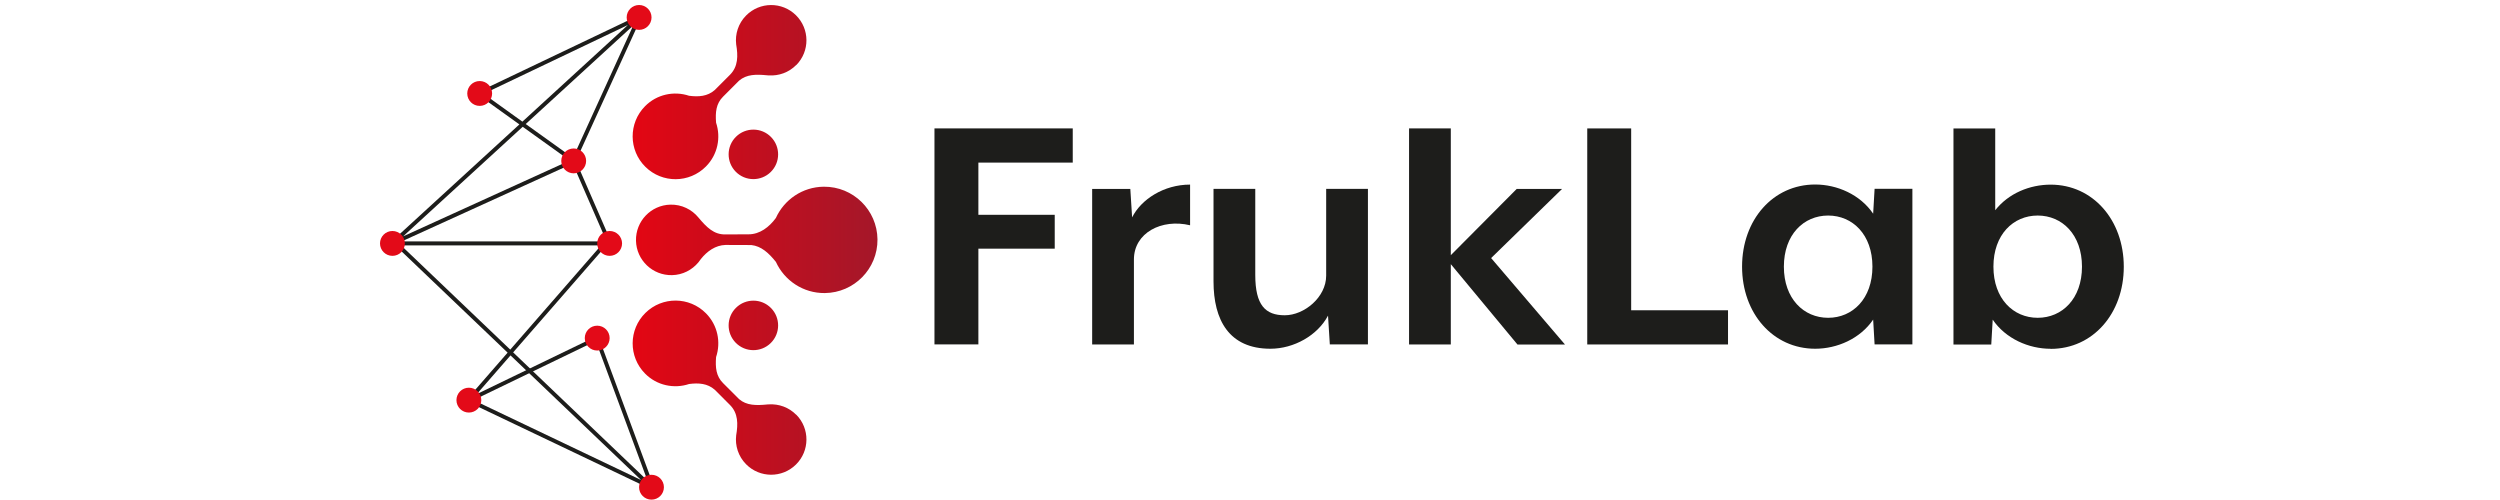
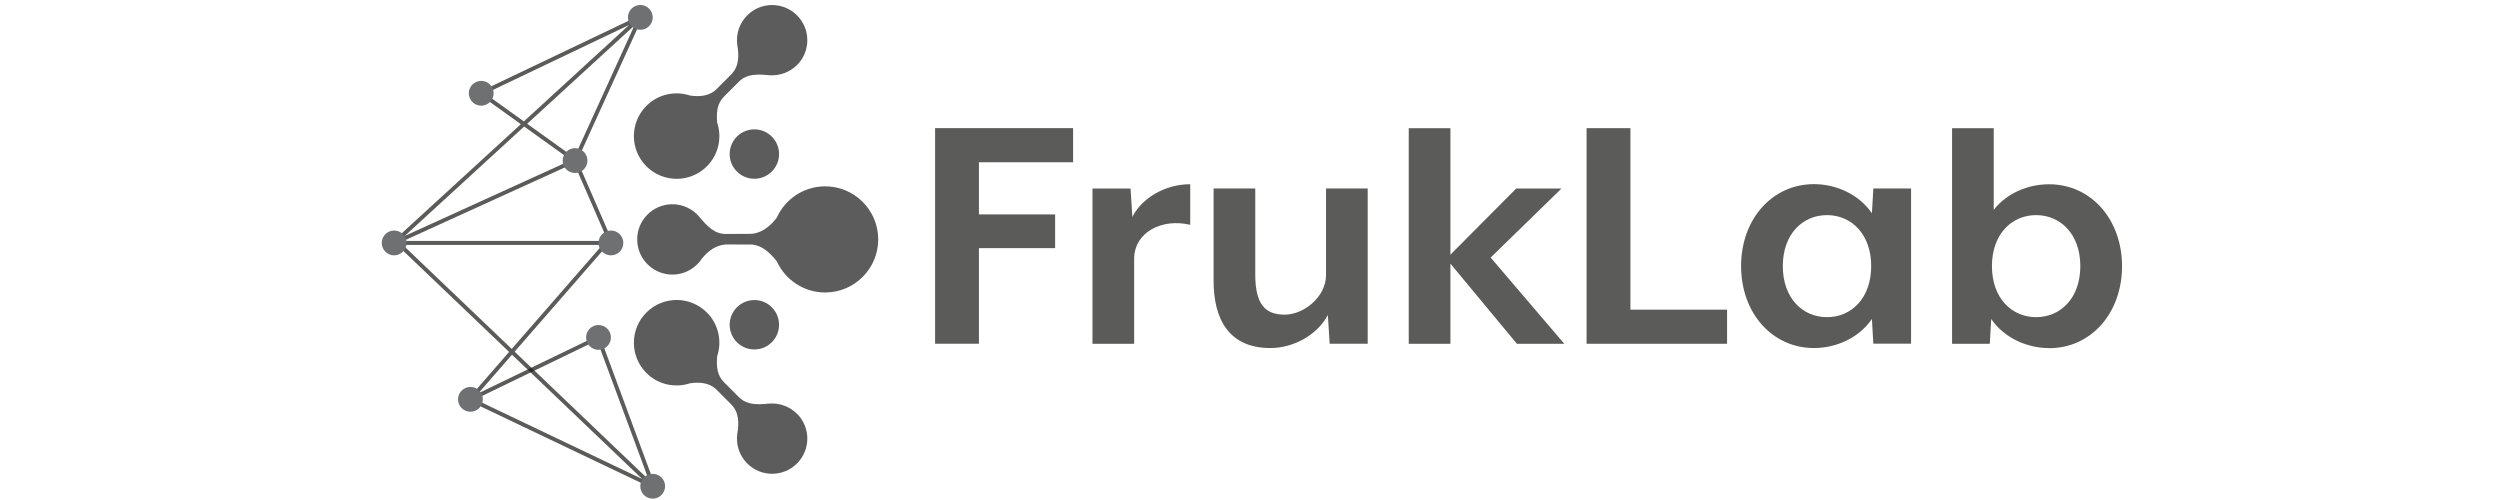
- <svg xmlns="http://www.w3.org/2000/svg" width="500" height="100" viewBox="0 0 500 100" fill="none">
-   <path d="M114.739 32.18L121.928 48.685" stroke="#1D1D1B" stroke-width="0.8" stroke-miterlimit="1" />
-   <path d="M78.487 48.685H121.09L93.775 80.027L130.297 97.442L78.487 47.982" stroke="#1D1D1B" stroke-width="0.8" stroke-miterlimit="1" />
-   <path d="M127.82 3.487L78.487 48.685L114.739 32.18M127.82 3.487L114.739 32.18M127.82 3.487L95.937 18.694L114.739 32.18" stroke="#1D1D1B" stroke-width="0.8" stroke-miterlimit="1" />
-   <path d="M119.441 67.622L93.775 80.027" stroke="#1D1D1B" stroke-width="0.8" stroke-miterlimit="10" />
-   <path d="M195.676 32.523V42.964H210.946V49.73H195.676V68.883H186.892V25.676H214.55V32.514H195.685L195.676 32.523Z" fill="#1D1D1B" />
-   <path d="M226.784 51.892V68.892H218.432V37.784H226.063L226.423 43.477C228.225 39.874 232.766 36.919 238.018 36.919V45.054C232.324 43.685 226.784 46.568 226.784 51.892Z" fill="#1D1D1B" />
-   <path d="M265.964 68.892L265.604 63.126C263.514 67.09 258.766 69.748 254.081 69.748C245.802 69.748 242.703 63.991 242.703 56.279V37.775H251.054V54.991C251.054 61.036 253.072 63.054 256.955 63.054C260.838 63.054 265.234 59.45 265.234 55.135V37.775H273.586V68.883H265.955L265.964 68.892Z" fill="#1D1D1B" />
-   <path d="M303.486 68.892L290.162 52.829V68.892H281.811V25.685H290.162V51.036L303.342 37.784H312.414L298.225 51.613L312.991 68.901H303.486V68.892Z" fill="#1D1D1B" />
-   <path d="M317.45 68.892V25.685H326.234V62.054H345.604V68.892H317.441H317.45Z" fill="#1D1D1B" />
-   <path d="M374.919 68.892L374.631 63.919C372.036 67.739 367.432 69.748 363.036 69.748C354.613 69.748 348.414 62.694 348.414 53.324C348.414 43.955 354.604 36.901 363.036 36.901C367.432 36.901 372.036 38.919 374.631 42.739L374.919 37.766H382.477V68.874H374.919V68.892ZM365.631 43.108C360.73 43.108 356.775 46.928 356.775 53.333C356.775 59.739 360.739 63.559 365.631 63.559C370.523 63.559 374.487 59.739 374.487 53.333C374.487 46.928 370.523 43.108 365.631 43.108Z" fill="#1D1D1B" />
-   <path d="M410.135 69.757C405.739 69.757 401.135 67.739 398.541 63.928L398.252 68.901H390.694V25.694H399.045V42.045C401.712 38.658 405.955 36.928 410.135 36.928C418.559 36.928 424.757 43.982 424.757 53.351C424.757 62.721 418.568 69.775 410.135 69.775V69.757ZM407.541 43.108C402.64 43.108 398.685 46.928 398.685 53.333C398.685 59.739 402.649 63.559 407.541 63.559C412.432 63.559 416.396 59.739 416.396 53.333C416.396 46.928 412.432 43.108 407.541 43.108Z" fill="#1D1D1B" />
-   <path d="M159.243 13C157.748 14.514 155.748 15.198 153.784 15.081C153.784 15.081 153.721 15.081 153.685 15.081C153.613 15.081 153.541 15.072 153.469 15.063C151.207 14.838 149.315 14.847 147.811 16.135C146.478 17.468 144.649 19.297 144.622 19.324C143.207 20.721 143.054 22.459 143.216 24.541C144.207 27.505 143.55 30.91 141.198 33.288C137.874 36.658 132.451 36.694 129.081 33.369C125.712 30.045 125.676 24.622 129 21.252C131.369 18.847 134.811 18.153 137.811 19.153C139.712 19.405 141.496 19.279 142.937 18.018C144.243 16.703 145.982 14.973 146.018 14.937C147.64 13.288 147.622 11.153 147.234 8.883C146.991 6.838 147.649 4.694 149.216 3.108C151.955 0.333 156.414 0.306 159.189 3.045C161.964 5.784 161.991 10.243 159.252 13.018L159.243 13ZM159.243 82.955C157.748 81.442 155.748 80.757 153.784 80.874C153.784 80.874 153.721 80.874 153.685 80.874C153.613 80.874 153.541 80.883 153.469 80.892C151.207 81.117 149.315 81.108 147.811 79.82C146.478 78.487 144.649 76.658 144.622 76.631C143.207 75.234 143.054 73.496 143.216 71.415C144.207 68.451 143.55 65.045 141.198 62.667C137.874 59.297 132.451 59.261 129.081 62.586C125.712 65.91 125.676 71.333 129 74.703C131.369 77.108 134.811 77.802 137.811 76.802C139.712 76.55 141.496 76.676 142.937 77.937C144.243 79.252 145.982 80.982 146.018 81.018C147.64 82.667 147.622 84.802 147.234 87.072C146.991 89.117 147.649 91.261 149.216 92.847C151.955 95.622 156.414 95.649 159.189 92.91C161.964 90.171 161.991 85.712 159.252 82.937L159.243 82.955ZM154.153 34.396C156.099 32.477 156.117 29.342 154.198 27.396C152.279 25.451 149.144 25.433 147.198 27.351C145.252 29.27 145.234 32.405 147.153 34.351C149.072 36.297 152.207 36.315 154.153 34.396ZM154.153 68.604C156.099 66.685 156.117 63.55 154.198 61.604C152.279 59.658 149.144 59.64 147.198 61.559C145.252 63.477 145.234 66.613 147.153 68.559C149.072 70.504 152.207 70.523 154.153 68.604ZM164.748 37.342C160.478 37.387 156.829 39.946 155.171 43.604C153.838 45.414 151.973 46.865 149.712 46.865L145.072 46.883C142.784 46.937 141.324 45.459 139.694 43.514C138.369 41.892 136.333 40.874 134.081 40.928C130.189 41.018 127.108 44.252 127.198 48.144C127.288 52.036 130.523 55.117 134.414 55.027C136.532 54.982 138.396 54 139.658 52.495C139.658 52.495 139.685 52.468 139.703 52.441C139.865 52.243 140.027 52.027 140.171 51.811C141.414 50.252 143.081 49.054 145.081 48.991L150.27 49.009C152.252 49.225 153.739 50.586 155.18 52.378C156.874 56.09 160.622 58.658 164.964 58.613C170.838 58.55 175.55 53.748 175.496 47.874C175.432 42 170.631 37.288 164.757 37.342H164.748Z" fill="url(#paint0_linear_395_377)" />
-   <path d="M119.838 68.892L130.694 98.207" stroke="#1D1D1B" stroke-width="0.8" stroke-miterlimit="10" />
-   <path d="M127.82 5.973C129.193 5.973 130.306 4.86 130.306 3.486C130.306 2.113 129.193 1 127.82 1C126.447 1 125.333 2.113 125.333 3.486C125.333 4.86 126.447 5.973 127.82 5.973Z" fill="#E30A18" />
-   <path d="M114.739 34.667C116.112 34.667 117.225 33.553 117.225 32.18C117.225 30.807 116.112 29.694 114.739 29.694C113.365 29.694 112.252 30.807 112.252 32.18C112.252 33.553 113.365 34.667 114.739 34.667Z" fill="#E30A18" />
-   <path d="M95.937 21.18C97.31 21.18 98.423 20.067 98.423 18.694C98.423 17.32 97.31 16.207 95.937 16.207C94.564 16.207 93.45 17.32 93.45 18.694C93.45 20.067 94.564 21.18 95.937 21.18Z" fill="#E30A18" />
-   <path d="M121.928 51.171C123.301 51.171 124.414 50.058 124.414 48.685C124.414 47.311 123.301 46.198 121.928 46.198C120.555 46.198 119.441 47.311 119.441 48.685C119.441 50.058 120.555 51.171 121.928 51.171Z" fill="#E30A18" />
-   <path d="M119.441 70.108C120.815 70.108 121.928 68.995 121.928 67.622C121.928 66.248 120.815 65.135 119.441 65.135C118.068 65.135 116.955 66.248 116.955 67.622C116.955 68.995 118.068 70.108 119.441 70.108Z" fill="#E30A18" />
-   <path d="M93.775 82.513C95.148 82.513 96.261 81.4 96.261 80.027C96.261 78.654 95.148 77.54 93.775 77.54C92.402 77.54 91.288 78.654 91.288 80.027C91.288 81.4 92.402 82.513 93.775 82.513Z" fill="#E30A18" />
-   <path d="M130.297 99.928C131.671 99.928 132.784 98.814 132.784 97.441C132.784 96.069 131.671 94.955 130.297 94.955C128.924 94.955 127.811 96.069 127.811 97.441C127.811 98.814 128.924 99.928 130.297 99.928Z" fill="#E30A18" />
-   <path d="M78.487 51.171C79.86 51.171 80.973 50.058 80.973 48.685C80.973 47.311 79.86 46.198 78.487 46.198C77.113 46.198 76 47.311 76 48.685C76 50.058 77.113 51.171 78.487 51.171Z" fill="#E30A18" />
-   <defs>
-     <linearGradient id="paint0_linear_395_377" x1="127" y1="47.982" x2="246.135" y2="47.982" gradientUnits="userSpaceOnUse">
-       <stop stop-color="#E30613" />
-       <stop offset="0.1" stop-color="#D10A19" />
-       <stop offset="0.38" stop-color="#A81628" />
-       <stop offset="0.63" stop-color="#8A1E33" />
-       <stop offset="0.84" stop-color="#78233A" />
-       <stop offset="0.99" stop-color="#72253D" />
-     </linearGradient>
-   </defs>
+ <svg xmlns="http://www.w3.org/2000/svg" width="501" height="100" viewBox="0 0 501 100" fill="none">
+   <path d="M115.239 32.18L122.428 48.685" stroke="#1D1D1B" stroke-opacity="0.72" stroke-width="0.8" stroke-miterlimit="1" />
+   <path d="M78.987 48.685H121.59L94.275 80.027L130.797 97.442L78.987 47.982" stroke="#1D1D1B" stroke-opacity="0.72" stroke-width="0.8" stroke-miterlimit="1" />
+   <path d="M128.32 3.487L78.987 48.685L115.239 32.18M128.32 3.487L115.239 32.18M128.32 3.487L96.437 18.694L115.239 32.18" stroke="#1D1D1B" stroke-opacity="0.72" stroke-width="0.8" stroke-miterlimit="1" />
+   <path d="M119.941 67.622L94.275 80.027" stroke="#1D1D1B" stroke-opacity="0.72" stroke-width="0.8" stroke-miterlimit="10" />
+   <path d="M196.176 32.523V42.964H211.446V49.73H196.176V68.883H187.392V25.676H215.05V32.514H196.185L196.176 32.523Z" fill="#1D1D1B" fill-opacity="0.72" />
+   <path d="M227.284 51.892V68.892H218.932V37.784H226.563L226.923 43.477C228.725 39.874 233.266 36.919 238.518 36.919V45.054C232.824 43.685 227.284 46.568 227.284 51.892Z" fill="#1D1D1B" fill-opacity="0.72" />
+   <path d="M266.464 68.892L266.104 63.126C264.014 67.09 259.266 69.748 254.581 69.748C246.302 69.748 243.203 63.991 243.203 56.279V37.775H251.554V54.991C251.554 61.036 253.572 63.054 257.455 63.054C261.338 63.054 265.734 59.45 265.734 55.135V37.775H274.086V68.883H266.455L266.464 68.892Z" fill="#1D1D1B" fill-opacity="0.72" />
+   <path d="M303.986 68.892L290.662 52.829V68.892H282.311V25.685H290.662V51.036L303.842 37.784H312.914L298.725 51.613L313.491 68.901H303.986V68.892Z" fill="#1D1D1B" fill-opacity="0.72" />
+   <path d="M317.95 68.892V25.685H326.734V62.054H346.104V68.892H317.941H317.95Z" fill="#1D1D1B" fill-opacity="0.72" />
+   <path d="M375.419 68.892L375.131 63.919C372.536 67.739 367.932 69.748 363.536 69.748C355.113 69.748 348.914 62.694 348.914 53.324C348.914 43.955 355.104 36.901 363.536 36.901C367.932 36.901 372.536 38.919 375.131 42.739L375.419 37.766H382.977V68.874H375.419V68.892ZM366.131 43.108C361.23 43.108 357.275 46.928 357.275 53.333C357.275 59.739 361.239 63.559 366.131 63.559C371.023 63.559 374.987 59.739 374.987 53.333C374.987 46.928 371.023 43.108 366.131 43.108Z" fill="#1D1D1B" fill-opacity="0.72" />
+   <path d="M410.635 69.757C406.239 69.757 401.635 67.739 399.041 63.928L398.752 68.901H391.194V25.694H399.545V42.045C402.212 38.658 406.455 36.928 410.635 36.928C419.059 36.928 425.257 43.982 425.257 53.351C425.257 62.721 419.068 69.775 410.635 69.775V69.757ZM408.041 43.108C403.14 43.108 399.185 46.928 399.185 53.333C399.185 59.739 403.149 63.559 408.041 63.559C412.932 63.559 416.896 59.739 416.896 53.333C416.896 46.928 412.932 43.108 408.041 43.108Z" fill="#1D1D1B" fill-opacity="0.72" />
+   <path d="M159.743 13C158.248 14.514 156.248 15.198 154.284 15.081C154.284 15.081 154.221 15.081 154.185 15.081C154.113 15.081 154.041 15.072 153.969 15.063C151.707 14.838 149.815 14.847 148.311 16.135C146.978 17.468 145.149 19.297 145.122 19.324C143.707 20.721 143.554 22.459 143.716 24.541C144.707 27.505 144.05 30.91 141.698 33.288C138.374 36.658 132.951 36.694 129.581 33.369C126.212 30.045 126.176 24.622 129.5 21.252C131.869 18.847 135.311 18.153 138.311 19.153C140.212 19.405 141.996 19.279 143.437 18.018C144.743 16.703 146.482 14.973 146.518 14.937C148.14 13.288 148.122 11.153 147.734 8.883C147.491 6.838 148.149 4.694 149.716 3.108C152.455 0.333 156.914 0.306 159.689 3.045C162.464 5.784 162.491 10.243 159.752 13.018L159.743 13ZM159.743 82.955C158.248 81.442 156.248 80.757 154.284 80.874C154.284 80.874 154.221 80.874 154.185 80.874C154.113 80.874 154.041 80.883 153.969 80.892C151.707 81.117 149.815 81.108 148.311 79.82C146.978 78.487 145.149 76.658 145.122 76.631C143.707 75.234 143.554 73.496 143.716 71.415C144.707 68.451 144.05 65.045 141.698 62.667C138.374 59.297 132.951 59.261 129.581 62.586C126.212 65.91 126.176 71.333 129.5 74.703C131.869 77.108 135.311 77.802 138.311 76.802C140.212 76.55 141.996 76.676 143.437 77.937C144.743 79.252 146.482 80.982 146.518 81.018C148.14 82.667 148.122 84.802 147.734 87.072C147.491 89.117 148.149 91.261 149.716 92.847C152.455 95.622 156.914 95.649 159.689 92.91C162.464 90.171 162.491 85.712 159.752 82.937L159.743 82.955ZM154.653 34.396C156.599 32.477 156.617 29.342 154.698 27.396C152.779 25.451 149.644 25.433 147.698 27.351C145.752 29.27 145.734 32.405 147.653 34.351C149.572 36.297 152.707 36.315 154.653 34.396ZM154.653 68.604C156.599 66.685 156.617 63.55 154.698 61.604C152.779 59.658 149.644 59.64 147.698 61.559C145.752 63.477 145.734 66.613 147.653 68.559C149.572 70.504 152.707 70.523 154.653 68.604ZM165.248 37.342C160.978 37.387 157.329 39.946 155.671 43.604C154.338 45.414 152.473 46.865 150.212 46.865L145.572 46.883C143.284 46.937 141.824 45.459 140.194 43.514C138.869 41.892 136.833 40.874 134.581 40.928C130.689 41.018 127.608 44.252 127.698 48.144C127.788 52.036 131.023 55.117 134.914 55.027C137.032 54.982 138.896 54 140.158 52.495C140.158 52.495 140.185 52.468 140.203 52.441C140.365 52.243 140.527 52.027 140.671 51.811C141.914 50.252 143.581 49.054 145.581 48.991L150.77 49.009C152.752 49.225 154.239 50.586 155.68 52.378C157.374 56.09 161.122 58.658 165.464 58.613C171.338 58.55 176.05 53.748 175.996 47.874C175.932 42 171.131 37.288 165.257 37.342H165.248Z" fill="#434343" fill-opacity="0.86" />
+   <path d="M120.338 68.892L131.194 98.207" stroke="#1D1D1B" stroke-opacity="0.72" stroke-width="0.8" stroke-miterlimit="10" />
+   <path d="M128.32 5.973C129.693 5.973 130.806 4.86 130.806 3.486C130.806 2.113 129.693 1 128.32 1C126.947 1 125.833 2.113 125.833 3.486C125.833 4.86 126.947 5.973 128.32 5.973Z" fill="#6E7071" />
+   <path d="M115.239 34.667C116.612 34.667 117.725 33.553 117.725 32.18C117.725 30.807 116.612 29.694 115.239 29.694C113.865 29.694 112.752 30.807 112.752 32.18C112.752 33.553 113.865 34.667 115.239 34.667Z" fill="#6E7071" />
+   <path d="M96.437 21.18C97.81 21.18 98.923 20.067 98.923 18.694C98.923 17.32 97.81 16.207 96.437 16.207C95.064 16.207 93.95 17.32 93.95 18.694C93.95 20.067 95.064 21.18 96.437 21.18Z" fill="#6E7071" />
+   <path d="M122.428 51.171C123.801 51.171 124.914 50.058 124.914 48.685C124.914 47.311 123.801 46.198 122.428 46.198C121.055 46.198 119.941 47.311 119.941 48.685C119.941 50.058 121.055 51.171 122.428 51.171Z" fill="#6E7071" />
+   <path d="M119.941 70.108C121.315 70.108 122.428 68.995 122.428 67.622C122.428 66.248 121.315 65.135 119.941 65.135C118.568 65.135 117.455 66.248 117.455 67.622C117.455 68.995 118.568 70.108 119.941 70.108Z" fill="#6E7071" />
+   <path d="M94.275 82.513C95.648 82.513 96.761 81.4 96.761 80.027C96.761 78.654 95.648 77.54 94.275 77.54C92.902 77.54 91.788 78.654 91.788 80.027C91.788 81.4 92.902 82.513 94.275 82.513Z" fill="#6E7071" />
+   <path d="M130.797 99.928C132.171 99.928 133.284 98.814 133.284 97.441C133.284 96.069 132.171 94.955 130.797 94.955C129.424 94.955 128.311 96.069 128.311 97.441C128.311 98.814 129.424 99.928 130.797 99.928Z" fill="#6E7071" />
+   <path d="M78.987 51.171C80.36 51.171 81.473 50.058 81.473 48.685C81.473 47.311 80.36 46.198 78.987 46.198C77.613 46.198 76.5 47.311 76.5 48.685C76.5 50.058 77.613 51.171 78.987 51.171Z" fill="#6E7071" />
</svg>
